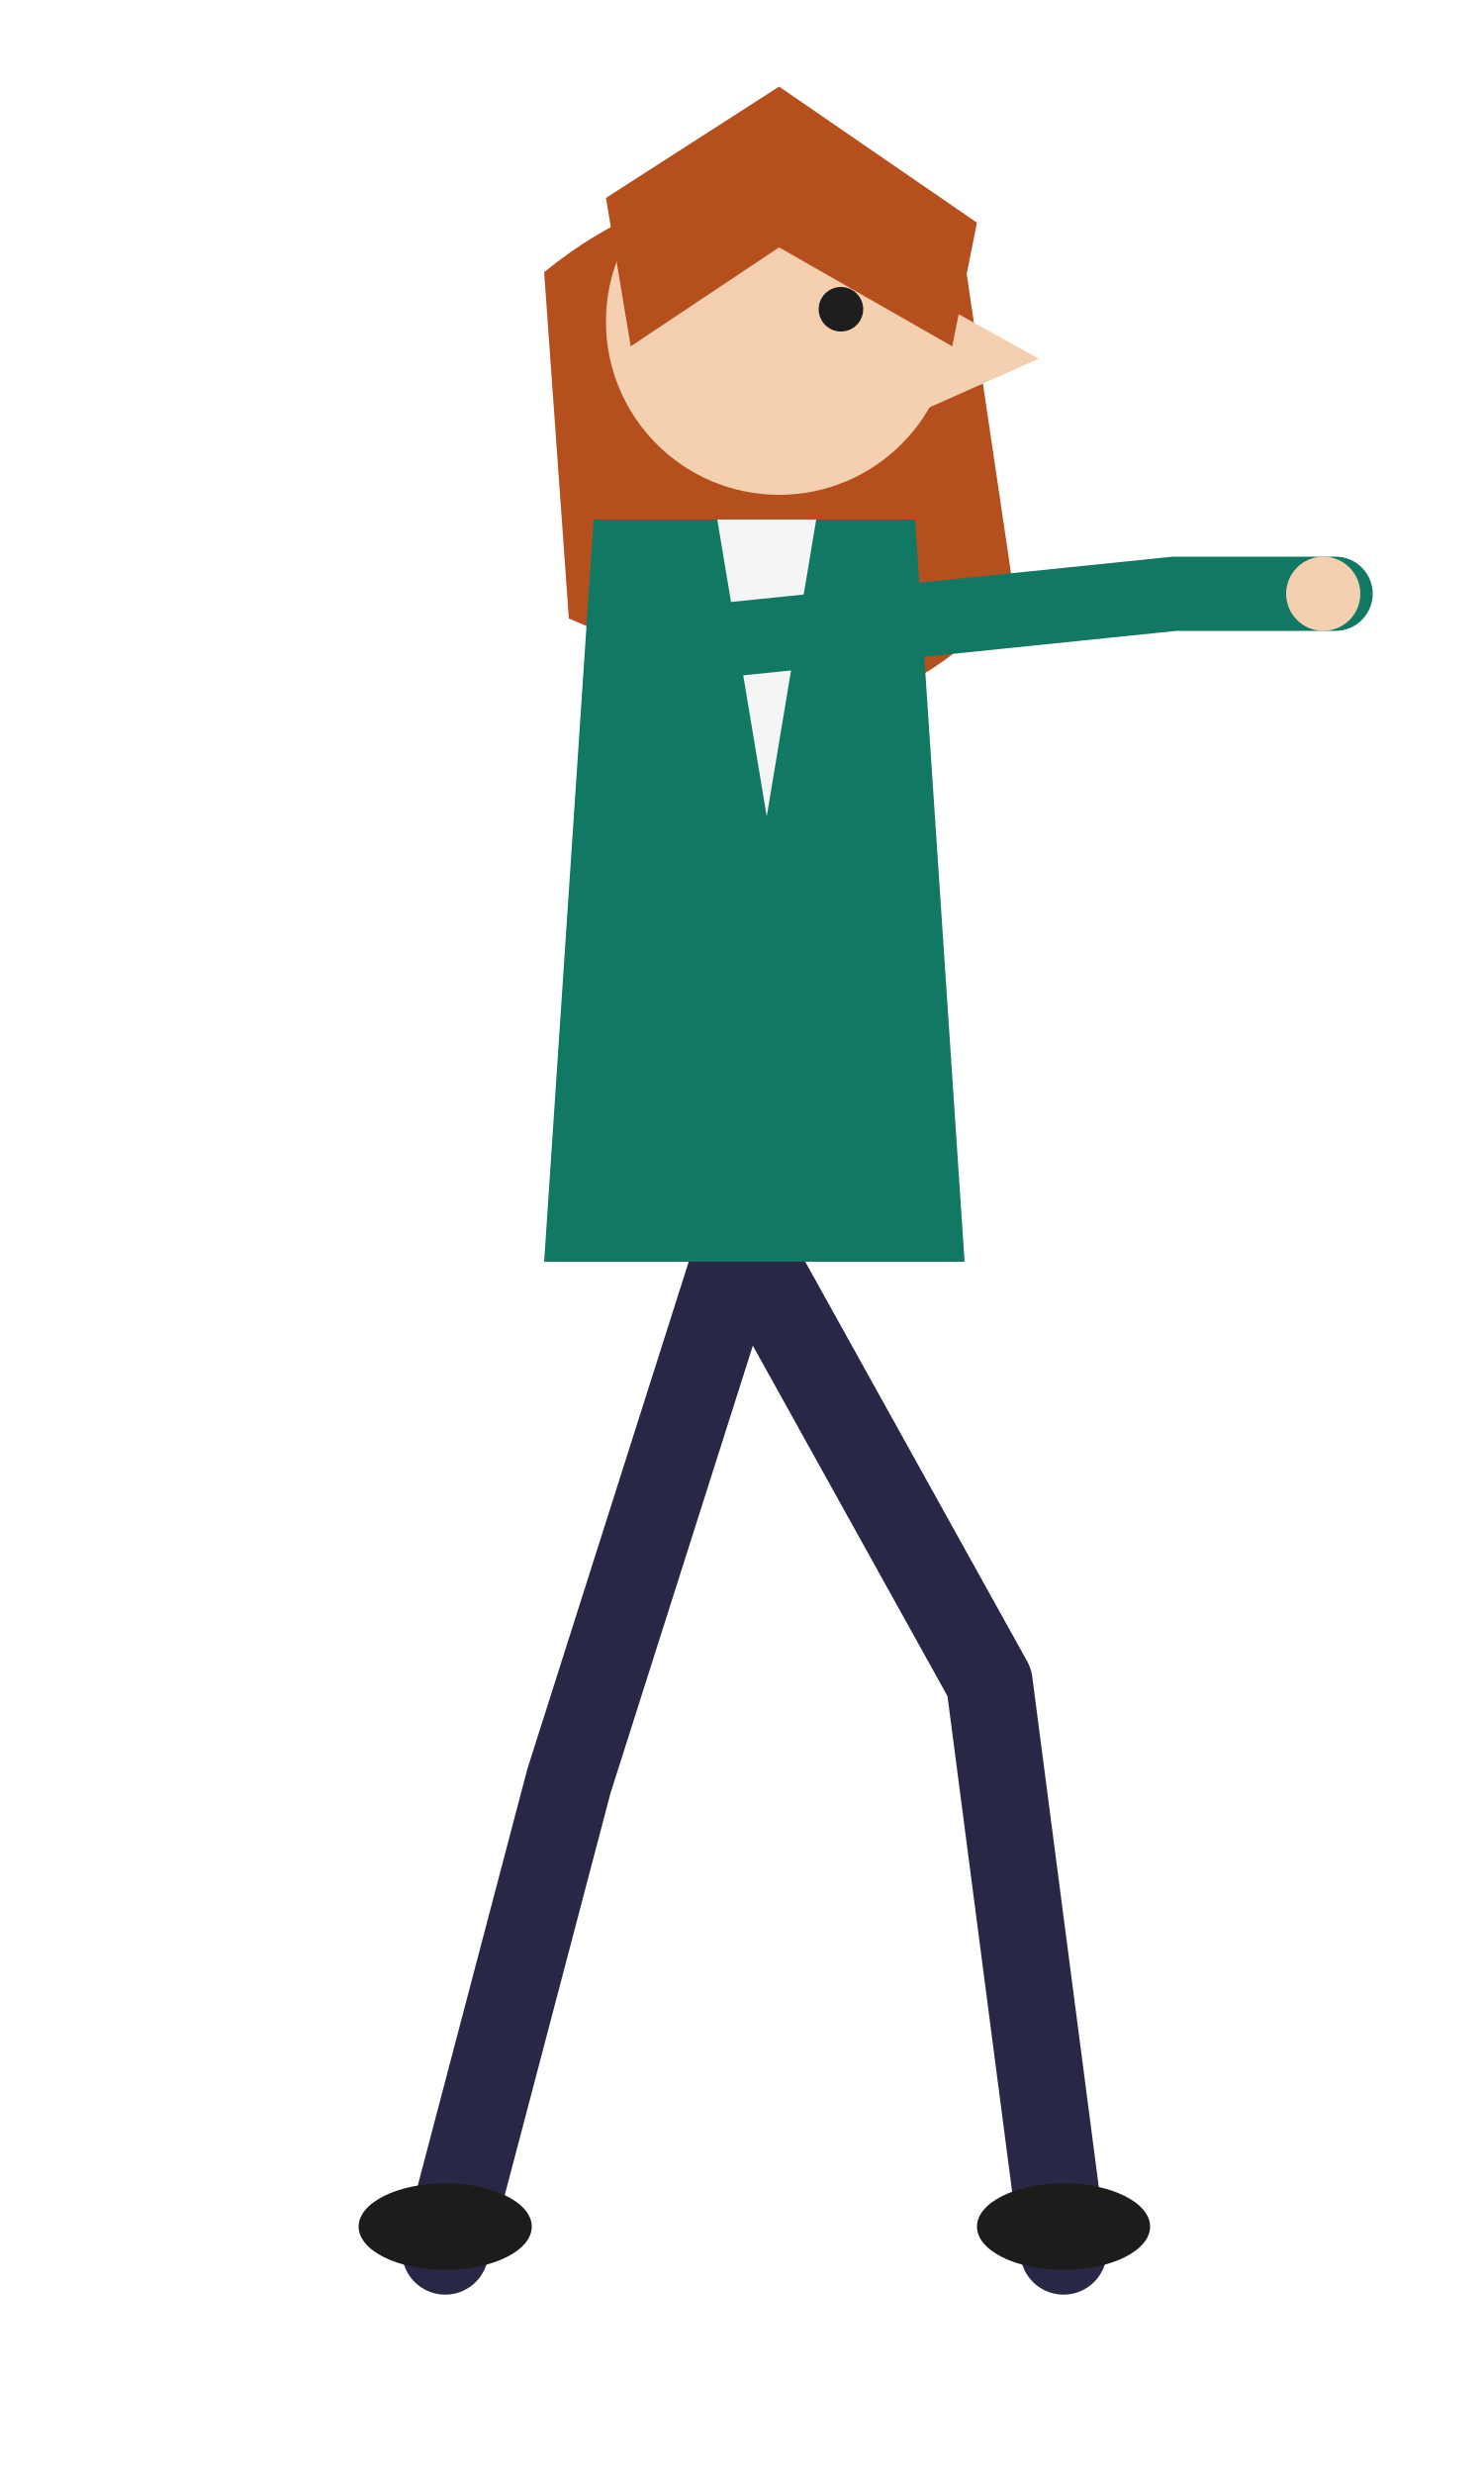
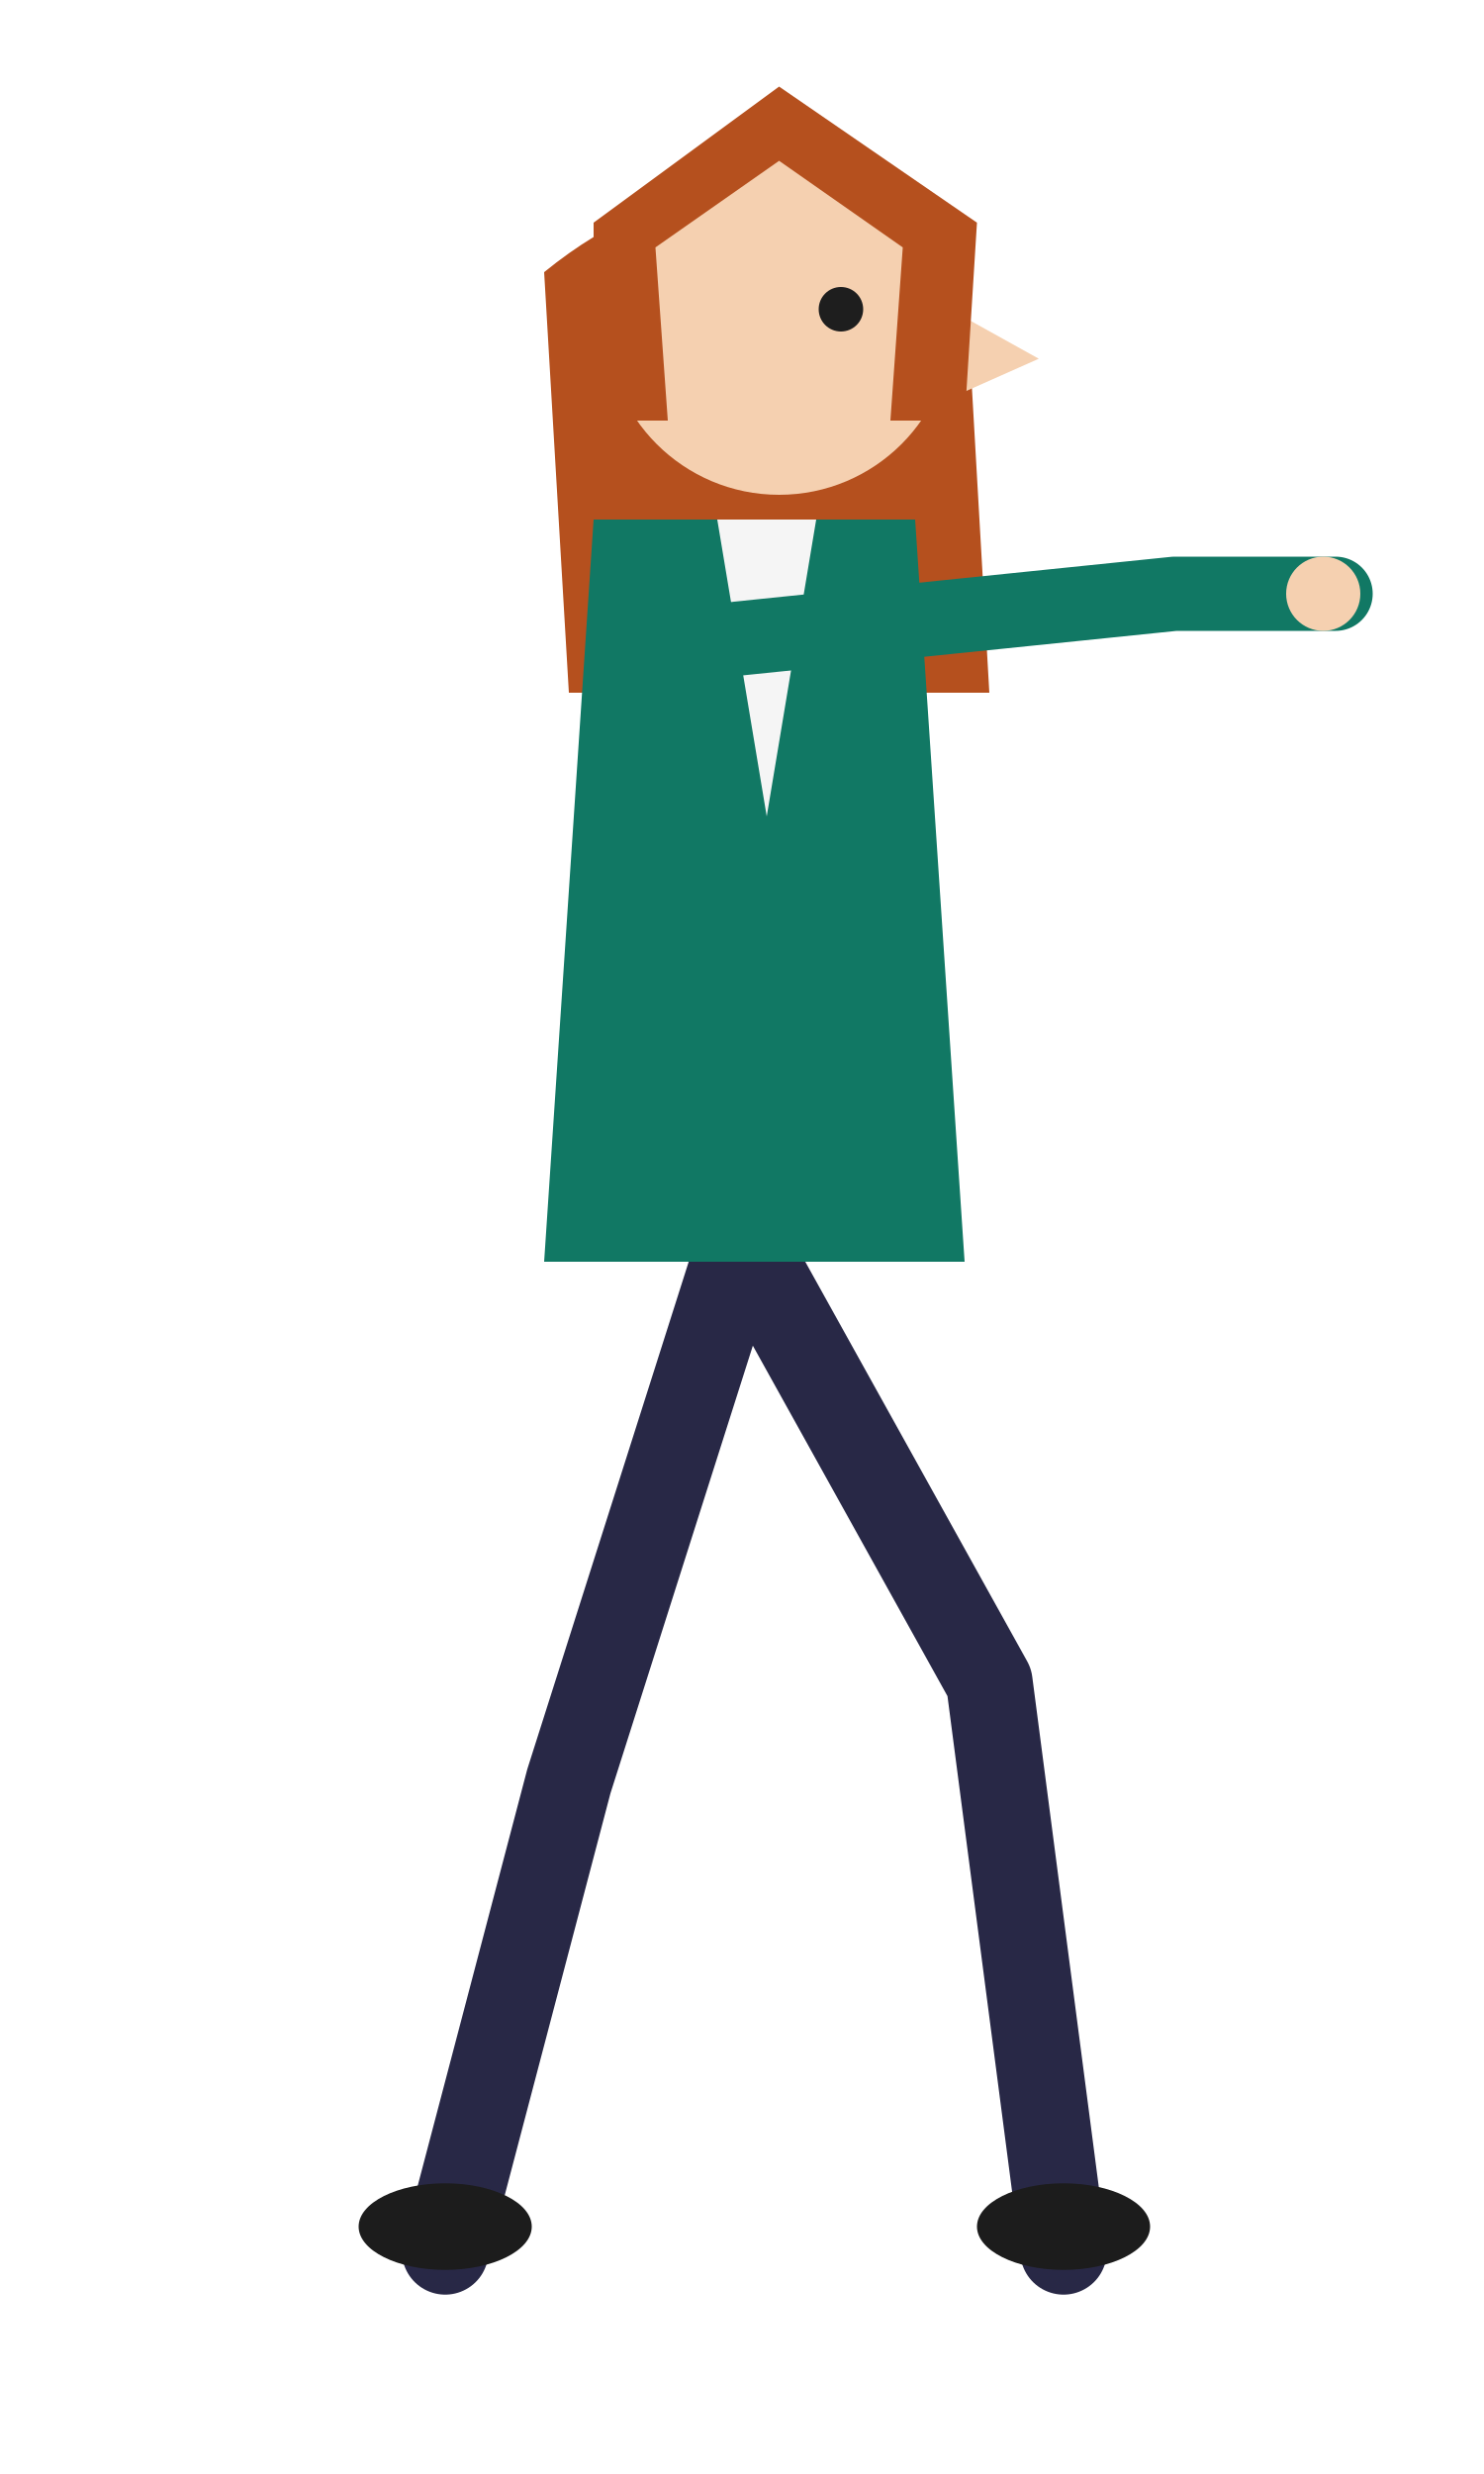
<svg xmlns="http://www.w3.org/2000/svg" viewBox="0 0 120 200" width="120" height="200">
-   <path d="M44 22 Q60 9 78 21 L82 48 Q72 60 60 56 L46 50 Z" fill="#b5501e" />
+   <path d="M44 22 Q60 9 78 21 L80 56 L46 56 Z" fill="#b5501e" />
  <g stroke="#282846" stroke-width="7" stroke-linecap="round" fill="none" stroke-linejoin="round">
    <path d="M60 100 L80 136 L86 182 M60 100 L46 144 L36 182" />
  </g>
  <ellipse cx="86" cy="180" rx="7" ry="3.5" fill="#1c1c1c" />
  <ellipse cx="36" cy="180" rx="7" ry="3.5" fill="#1c1c1c" />
  <path d="M48 42 L74 42 L78 102 L44 102 Z" fill="#117864" />
  <path d="M58 42 L66 42 L62 66 Z" fill="#f5f5f5" />
  <g stroke="#117864" stroke-width="6" stroke-linecap="round" fill="none">
    <path d="M56 52 L95 48 M95 48 L108 48" />
  </g>
  <circle cx="107" cy="48" r="3" fill="#f5d0b0" />
  <circle cx="63" cy="26" r="14" fill="#f5d0b0" />
  <path d="M75 24 L84 29 L75 33 Z" fill="#f5d0b0" />
-   <path d="M49 16 L63 7 L79 18 L77 28 L63 20 L51 28 Z" fill="#b5501e" />
+   <path d="M48 18 L63 7 L79 18 L78 34 L72 34 L73 20 L63 13 L53 20 L54 34 L48 34 Z" fill="#b5501e" />
  <circle cx="68" cy="25" r="1.8" fill="#1e1e1e" />
</svg>
